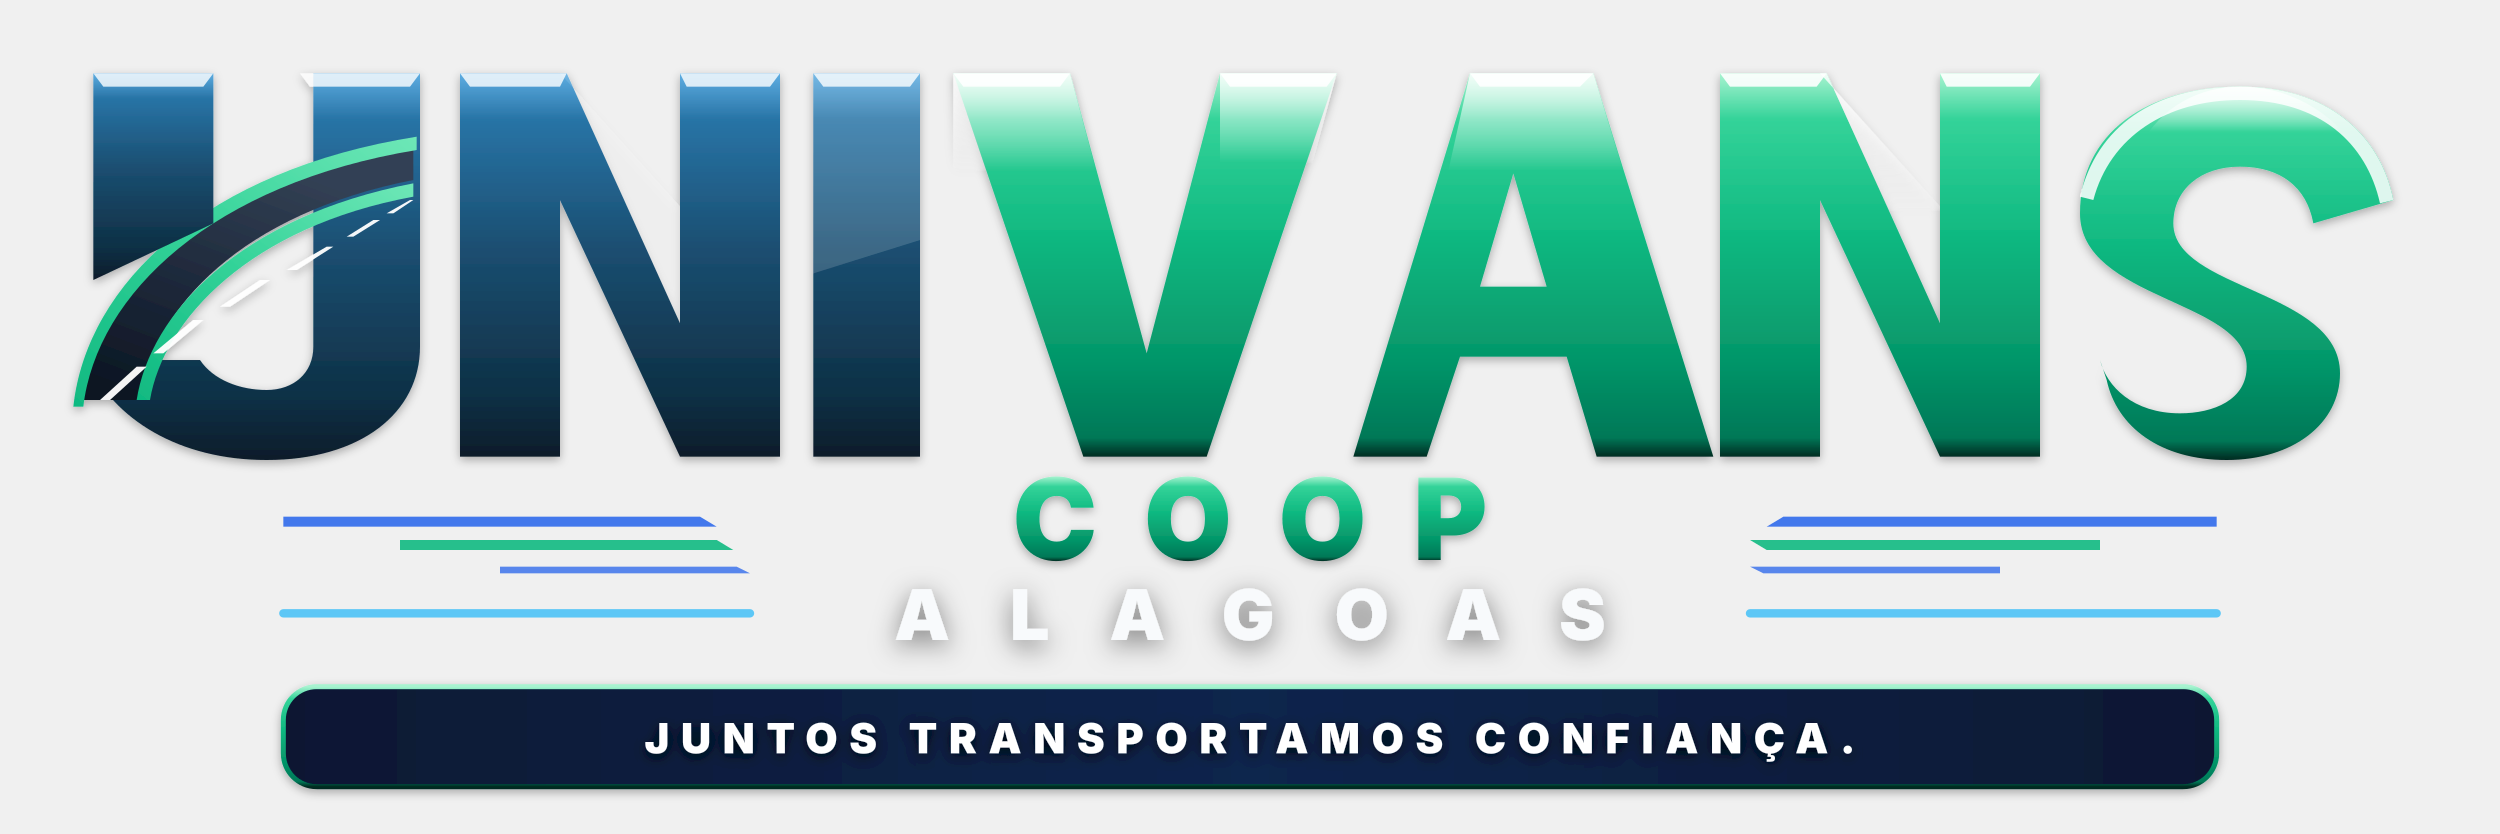
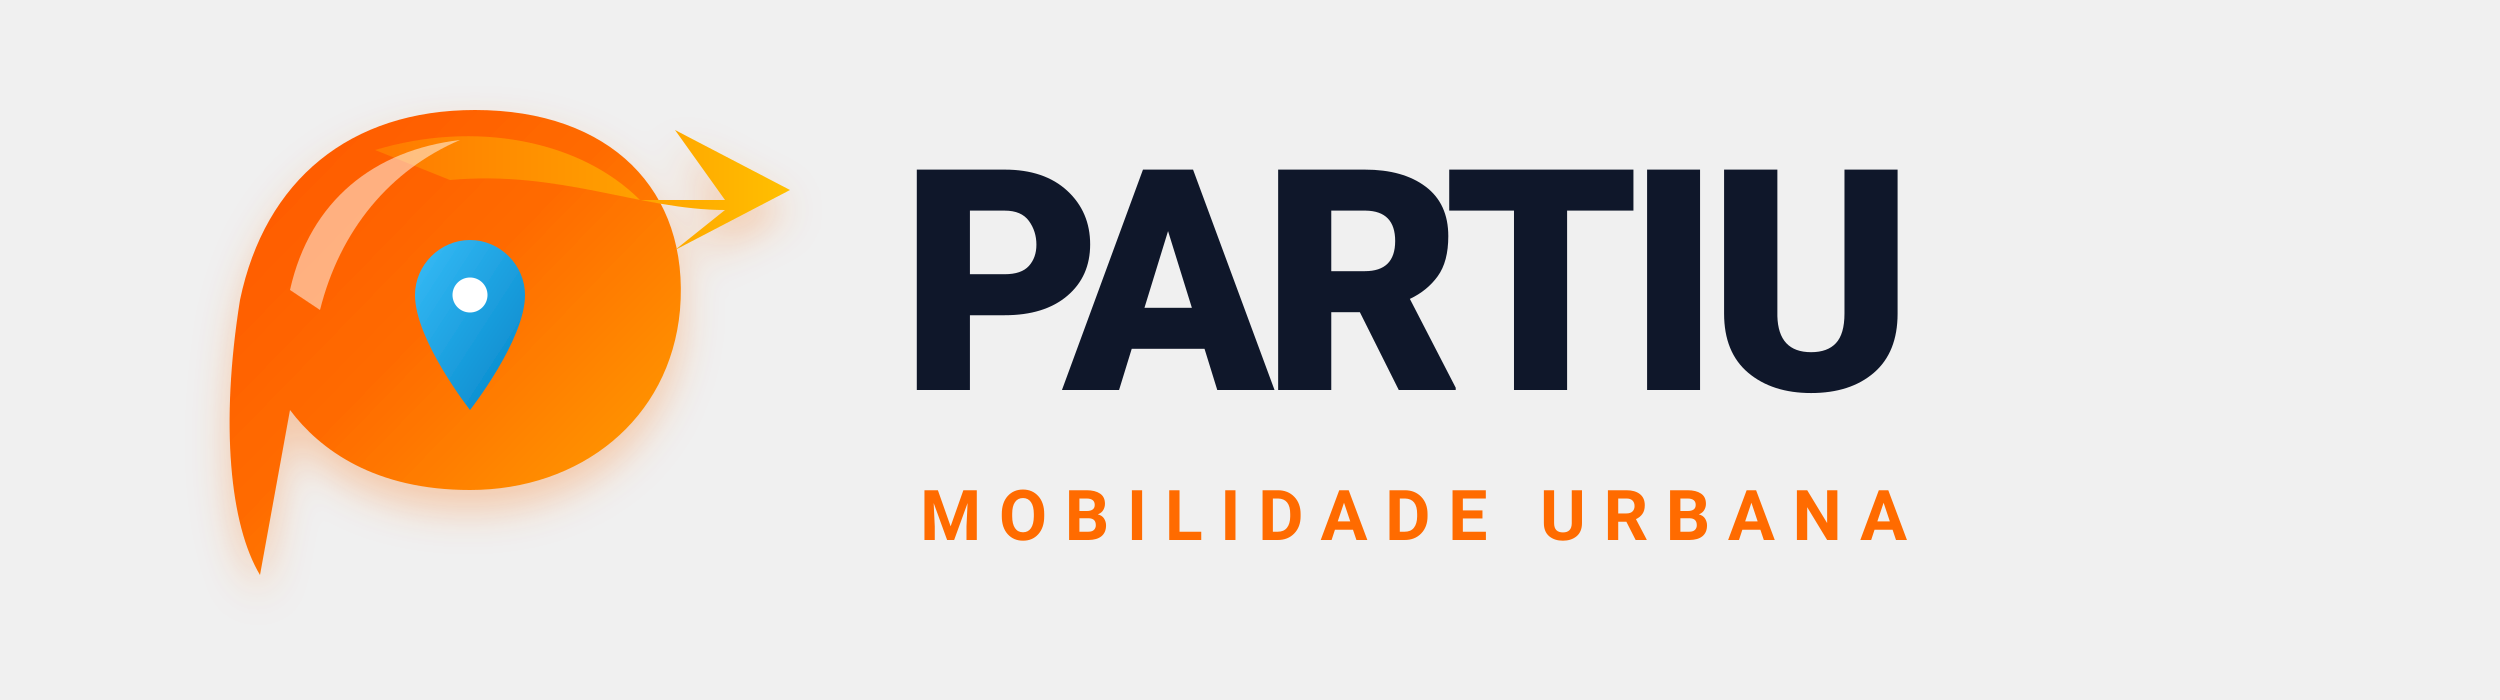
- <svg xmlns="http://www.w3.org/2000/svg" viewBox="0 0 750 250" fill="none">
+ <svg xmlns="http://www.w3.org/2000/svg" viewBox="0 0 500 140" fill="none">
  <defs>
-     <filter id="shadow3D" x="-10%" y="-10%" width="135%" height="135%" filterUnits="userSpaceOnUse">
-       <feDropShadow dx="0" dy="4" stdDeviation="4" flood-color="#000000" flood-opacity="0.55" />
-       <feDropShadow dx="0" dy="1" stdDeviation="1.5" flood-color="#000000" flood-opacity="0.3" />
+     <linearGradient id="partiuOrange" x1="0%" y1="0%" x2="100%" y2="100%">
+       <stop offset="0%" stop-color="#FF5500" />
+       <stop offset="45%" stop-color="#FF6B00" />
+       <stop offset="100%" stop-color="#FFA800" />
+     </linearGradient>
+     <linearGradient id="partiuArrow" x1="0%" y1="0%" x2="100%" y2="0%">
+       <stop offset="0%" stop-color="#FF7A00" />
+       <stop offset="60%" stop-color="#FF9E00" />
+       <stop offset="100%" stop-color="#FFC000" />
+     </linearGradient>
+     <linearGradient id="gpsPinGrad" x1="0%" y1="0%" x2="100%" y2="100%">
+       <stop offset="0%" stop-color="#38BDF8" />
+       <stop offset="100%" stop-color="#0284C7" />
+     </linearGradient>
+     <filter id="softGlow" x="-20%" y="-20%" width="140%" height="140%">
+       <feDropShadow dx="0" dy="4" stdDeviation="4" flood-color="#FF6B00" flood-opacity="0.3" />
    </filter>
-     <filter id="emeraldGlow" x="-20%" y="-20%" width="140%" height="140%">
-       <feGaussianBlur stdDeviation="6" result="glow" />
-       <feComposite in="SourceGraphic" in2="glow" operator="over" />
-     </filter>
-     <linearGradient id="navy3D" x1="0%" y1="0%" x2="0%" y2="100%">
-       <stop offset="0%" stop-color="#5dade2" />
-       <stop offset="12%" stop-color="#2874a6" />
-       <stop offset="45%" stop-color="#1b4f72" />
-       <stop offset="85%" stop-color="#0e2f44" />
-       <stop offset="100%" stop-color="#081c2a" />
-     </linearGradient>
-     <linearGradient id="navyBevel" x1="0%" y1="0%" x2="100%" y2="0%">
-       <stop offset="0%" stop-color="#ffffff" stop-opacity="0.85" />
-       <stop offset="50%" stop-color="#5dade2" stop-opacity="0.4" />
-       <stop offset="100%" stop-color="#1b4f72" stop-opacity="0.8" />
-     </linearGradient>
-     <linearGradient id="emerald3D" x1="0%" y1="0%" x2="0%" y2="100%">
-       <stop offset="0%" stop-color="#a7f3d0" />
-       <stop offset="12%" stop-color="#34d399" />
-       <stop offset="42%" stop-color="#10b981" />
-       <stop offset="75%" stop-color="#059669" />
-       <stop offset="95%" stop-color="#047857" />
-       <stop offset="100%" stop-color="#022c22" />
-     </linearGradient>
-     <linearGradient id="glassReflection" x1="0%" y1="0%" x2="0%" y2="100%">
-       <stop offset="0%" stop-color="#ffffff" stop-opacity="0.85" />
-       <stop offset="40%" stop-color="#ffffff" stop-opacity="0.25" />
-       <stop offset="55%" stop-color="#ffffff" stop-opacity="0.0" />
-     </linearGradient>
-     <linearGradient id="roadAsphalt" x1="0%" y1="100%" x2="50%" y2="0%">
-       <stop offset="0%" stop-color="#09131f" />
-       <stop offset="50%" stop-color="#1e293b" />
-       <stop offset="100%" stop-color="#334155" />
-     </linearGradient>
-     <linearGradient id="curbGreen" x1="0%" y1="100%" x2="100%" y2="0%">
-       <stop offset="0%" stop-color="#10b981" />
-       <stop offset="50%" stop-color="#34d399" />
-       <stop offset="100%" stop-color="#6ee7b7" />
-     </linearGradient>
-     <linearGradient id="goldReal" x1="0%" y1="0%" x2="100%" y2="100%">
-       <stop offset="0%" stop-color="#fef08a" />
-       <stop offset="35%" stop-color="#f59e0b" />
-       <stop offset="70%" stop-color="#d97706" />
-       <stop offset="100%" stop-color="#92400e" />
-     </linearGradient>
-     <linearGradient id="bannerBg" x1="0%" y1="0%" x2="100%" y2="0%">
-       <stop offset="0%" stop-color="#071833" />
-       <stop offset="50%" stop-color="#0a254d" />
-       <stop offset="100%" stop-color="#071833" />
-     </linearGradient>
  </defs>
-   <g filter="url(#shadow3D)">
-     <g transform="translate(18, 12)">
-       <path d="M72 10 L108 10 L108 92 C108 112 90 126 62 126 C36 126 16 114 8 96 L42 96 C46 102 54 105 62 105 C70 105 76 100 76 92 L76 10 Z" fill="url(#navy3D)" />
-       <polygon points="72,10 108,10 105,14 75,14" fill="#ffffff" fill-opacity="0.8" />
-       <path d="M6 108 C 10 75, 45 42, 106 32 L106 42 C 55 52, 28 80, 24 108 Z" fill="url(#roadAsphalt)" />
-       <path d="M4 110 C 8 73, 44 39, 107 29 L107 33 C 46 43, 11 76, 7 110 Z" fill="url(#curbGreen)" />
-       <path d="M23 108 C 27 82, 54 53, 106 43 L106 47 C 57 56, 31 84, 27 108 Z" fill="url(#curbGreen)" />
-       <polygon points="12,108 15,108 26,98 23,98" fill="#ffffff" opacity="0.95" />
-       <polygon points="28,94 31,94 43,84 40,84" fill="#ffffff" opacity="0.95" />
-       <polygon points="48,80 51,80 63,72 60,72" fill="#ffffff" opacity="0.95" />
-       <polygon points="68,69 71,69 82,62 80,62" fill="#ffffff" opacity="0.95" />
-       <polygon points="86,59 88,59 96,54 94,54" fill="#ffffff" opacity="0.95" />
-       <polygon points="98,52 100,52 106,48 105,48" fill="#ffffff" opacity="0.95" />
-       <polygon points="10,10 46,10 46,55 10,72" fill="url(#navy3D)" />
-       <polygon points="10,10 46,10 43,14 13,14" fill="#ffffff" fill-opacity="0.8" />
-     </g>
-     <g transform="translate(138, 22)">
-       <path d="M0 0 L32 0 L66 75 L66 0 L96 0 L96 115 L66 115 L30 38 L30 115 L0 115 Z" fill="url(#navy3D)" />
-       <polygon points="0,0 32,0 30,4 3,4" fill="#ffffff" fill-opacity="0.8" />
-       <polygon points="66,0 96,0 93,4 68,4" fill="#ffffff" fill-opacity="0.8" />
-       <path d="M0 0 L32 0 L66 75 L66 40 L30 0 Z" fill="#ffffff" fill-opacity="0.12" />
-     </g>
-     <g transform="translate(244, 22)">
-       <path d="M0 0 L32 0 L32 115 L0 115 Z" fill="url(#navy3D)" />
-       <polygon points="0,0 32,0 29,4 3,4" fill="#ffffff" fill-opacity="0.8" />
-       <polygon points="0,0 32,0 32,50 0,60" fill="#ffffff" fill-opacity="0.15" />
-     </g>
-     <g transform="translate(286, 22)">
-       <path d="M0 0 L35 0 L58 84 L80 0 L115 0 L76 115 L39 115 Z" fill="url(#emerald3D)" />
-       <polygon points="0,0 35,0 32,4 3,4" fill="#ffffff" fill-opacity="0.9" />
-       <polygon points="80,0 115,0 112,4 83,4" fill="#ffffff" fill-opacity="0.9" />
-       <path d="M0 0 L35 0 L49 52 C35 55, 15 52, 0 45 Z" fill="url(#glassReflection)" />
-       <path d="M80 0 L115 0 L102 48 C92 50, 84 48, 80 44 Z" fill="url(#glassReflection)" />
-     </g>
-     <g transform="translate(406, 22)">
-       <path d="M35 0 L72 0 L108 115 L73 115 L64 85 L32 85 L22 115 L0 115 Z M48 30 L38 64 L58 64 Z" fill="url(#emerald3D)" />
-       <polygon points="35,0 72,0 68,4 38,4" fill="#ffffff" fill-opacity="0.9" />
-       <path d="M35 0 L72 0 L88 52 C70 54, 50 54, 25 45 Z" fill="url(#glassReflection)" />
-     </g>
-     <g transform="translate(516, 22)">
-       <path d="M0 0 L32 0 L66 75 L66 0 L96 0 L96 115 L66 115 L30 38 L30 115 L0 115 Z" fill="url(#emerald3D)" />
-       <polygon points="0,0 32,0 29,4 3,4" fill="#ffffff" fill-opacity="0.9" />
-       <polygon points="66,0 96,0 93,4 68,4" fill="#ffffff" fill-opacity="0.9" />
-       <path d="M0 0 L32 0 L66 75 L66 40 L30 0 Z" fill="url(#glassReflection)" />
-     </g>
-     <g transform="translate(620, 22)">
-       <path d="M12 92 C15 106 28 116 48 116 C68 116 82 105 82 90 C82 65 32 65 32 45 C32 35 40 28 52 28 C64 28 72 34 74 45 L98 38 C94 18 78 4 52 4 C24 4 4 18 4 42 C4 68 54 68 54 88 C54 98 44 102 34 102 C20 102 12 94 10 86 Z" fill="url(#emerald3D)" />
-       <path d="M52 4 C78 4 94 18 98 38 L94 39 C90 21 76 8 52 8 C30 8 13 19 8 38 L4 37 C9 16 26 4 52 4 Z" fill="#ffffff" fill-opacity="0.85" />
-       <path d="M52 4 C67 4, 82 12, 90 28 C72 30, 47 28, 22 22 C28 10, 40 4, 52 4 Z" fill="url(#glassReflection)" />
-     </g>
+   <g transform="translate(20, 10)" filter="url(#softGlow)">
+     <path d="M32 105 C26 95 24 75 28 50 C33 26 50 12 75 12 C102 12 118 28 116 52 C114 74 96 88 74 88 C55 88 44 80 38 72 L32 105 Z" fill="url(#partiuOrange)" />
+     <path d="M55 20 C75 14 96 18 108 30 L125 30 L115 16 L138 28 L115 40 L125 32 C108 32 92 24 70 26 Z" fill="url(#partiuArrow)" />
+     <path d="M74 38 C68 38 63 43 63 49 C63 58 74 72 74 72 C74 72 85 58 85 49 C85 43 80 38 74 38 Z" fill="url(#gpsPinGrad)" />
+     <circle cx="74" cy="49" r="3.5" fill="#FFFFFF" />
+     <path d="M38 48 C42 30 55 20 72 18 C58 24 48 36 44 52 Z" fill="#FFFFFF" opacity="0.5" />
  </g>
-   <g transform="translate(85, 155)">
-     <polygon points="0,3 130,3 125,0 0,0" fill="#2563eb" opacity="0.85" />
-     <polygon points="35,10 135,10 130,7 35,7" fill="#10b981" opacity="0.9" />
-     <polygon points="65,17 140,17 136,15 65,15" fill="#2563eb" opacity="0.75" />
-   </g>
-   <g transform="translate(235, 142)" filter="url(#shadow3D)">
-     <text x="140" y="26" font-family="'Plus Jakarta Sans', system-ui, -apple-system, sans-serif" font-size="34" font-weight="900" letter-spacing="14" text-anchor="middle" fill="url(#emerald3D)">
-       COOP
-     </text>
-   </g>
-   <g transform="translate(525, 155)">
-     <polygon points="10,0 5,3 140,3 140,0" fill="#2563eb" opacity="0.85" />
-     <polygon points="0,7 5,10 105,10 105,7" fill="#10b981" opacity="0.9" />
-     <polygon points="0,15 4,17 75,17 75,15" fill="#2563eb" opacity="0.75" />
-   </g>
-   <g transform="translate(0, 192)">
-     <line x1="85" y1="-8" x2="225" y2="-8" stroke="#38bdf8" stroke-width="2.5" stroke-linecap="round" opacity="0.8" />
-     <text x="375" y="0" font-family="'Plus Jakarta Sans', system-ui, -apple-system, sans-serif" font-size="21" font-weight="900" letter-spacing="18" text-anchor="middle" fill="#f8fafc" filter="drop-shadow(0 2px 4px rgba(0,0,0,0.5))">
-       ALAGOAS
-     </text>
-     <line x1="525" y1="-8" x2="665" y2="-8" stroke="#38bdf8" stroke-width="2.5" stroke-linecap="round" opacity="0.8" />
-   </g>
-   <g transform="translate(85, 206)" filter="url(#shadow3D)">
-     <rect x="0" y="0" width="580" height="30" rx="10" fill="url(#bannerBg)" stroke="url(#emerald3D)" stroke-width="1.5" />
-     <line x1="20" y1="2" x2="560" y2="2" stroke="url(#goldReal)" stroke-width="1" stroke-linecap="round" opacity="0.7" />
-     <text x="290" y="20" font-family="'Plus Jakarta Sans', system-ui, -apple-system, sans-serif" font-size="12.5" font-weight="900" letter-spacing="3.5" text-anchor="middle" fill="#ffffff" filter="drop-shadow(0 1px 2px rgba(0,0,0,0.8))">
-       JUNTOS TRANSPORTAMOS CONFIANÇA.
-     </text>
-   </g>
+   <text x="180" y="78" font-family="'Plus Jakarta Sans', system-ui, -apple-system, BlinkMacSystemFont, 'Segoe UI', Roboto, sans-serif" font-size="62" font-weight="900" letter-spacing="-0.04em" fill="#0F172A">
+     PARTIU
+   </text>
+   <text x="184" y="108" font-family="'Plus Jakarta Sans', system-ui, -apple-system, BlinkMacSystemFont, 'Segoe UI', Roboto, sans-serif" font-size="14" font-weight="700" letter-spacing="0.25em" fill="#FF6B00">
+     MOBILIDADE URBANA
+   </text>
</svg>
